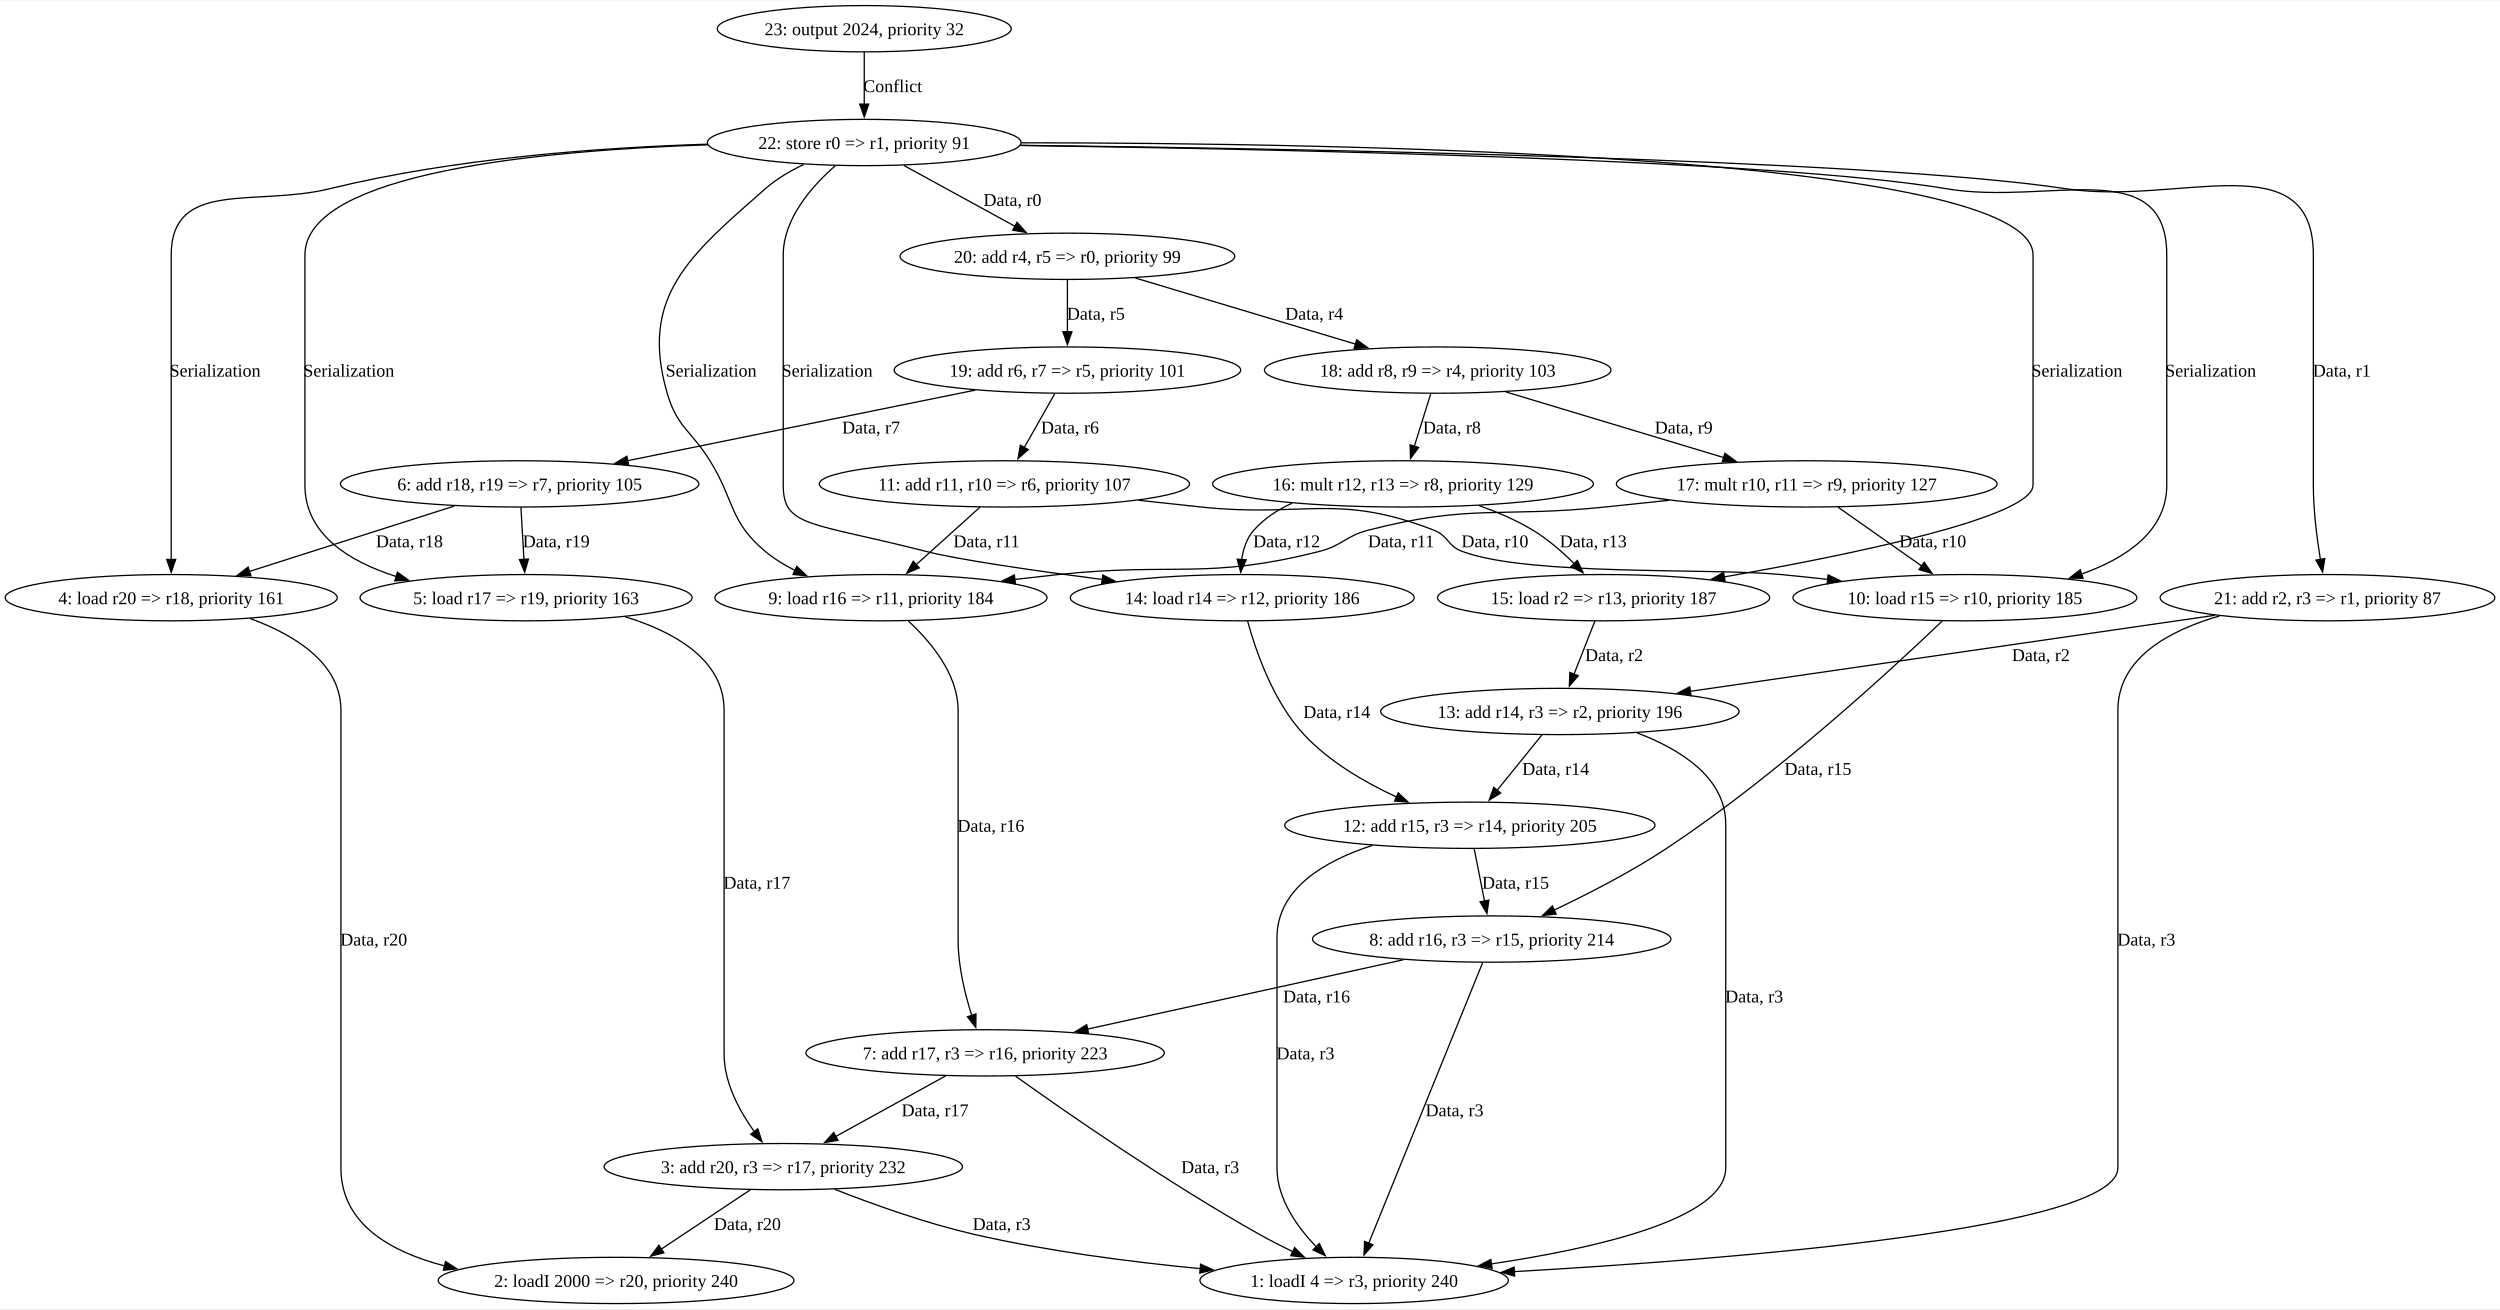
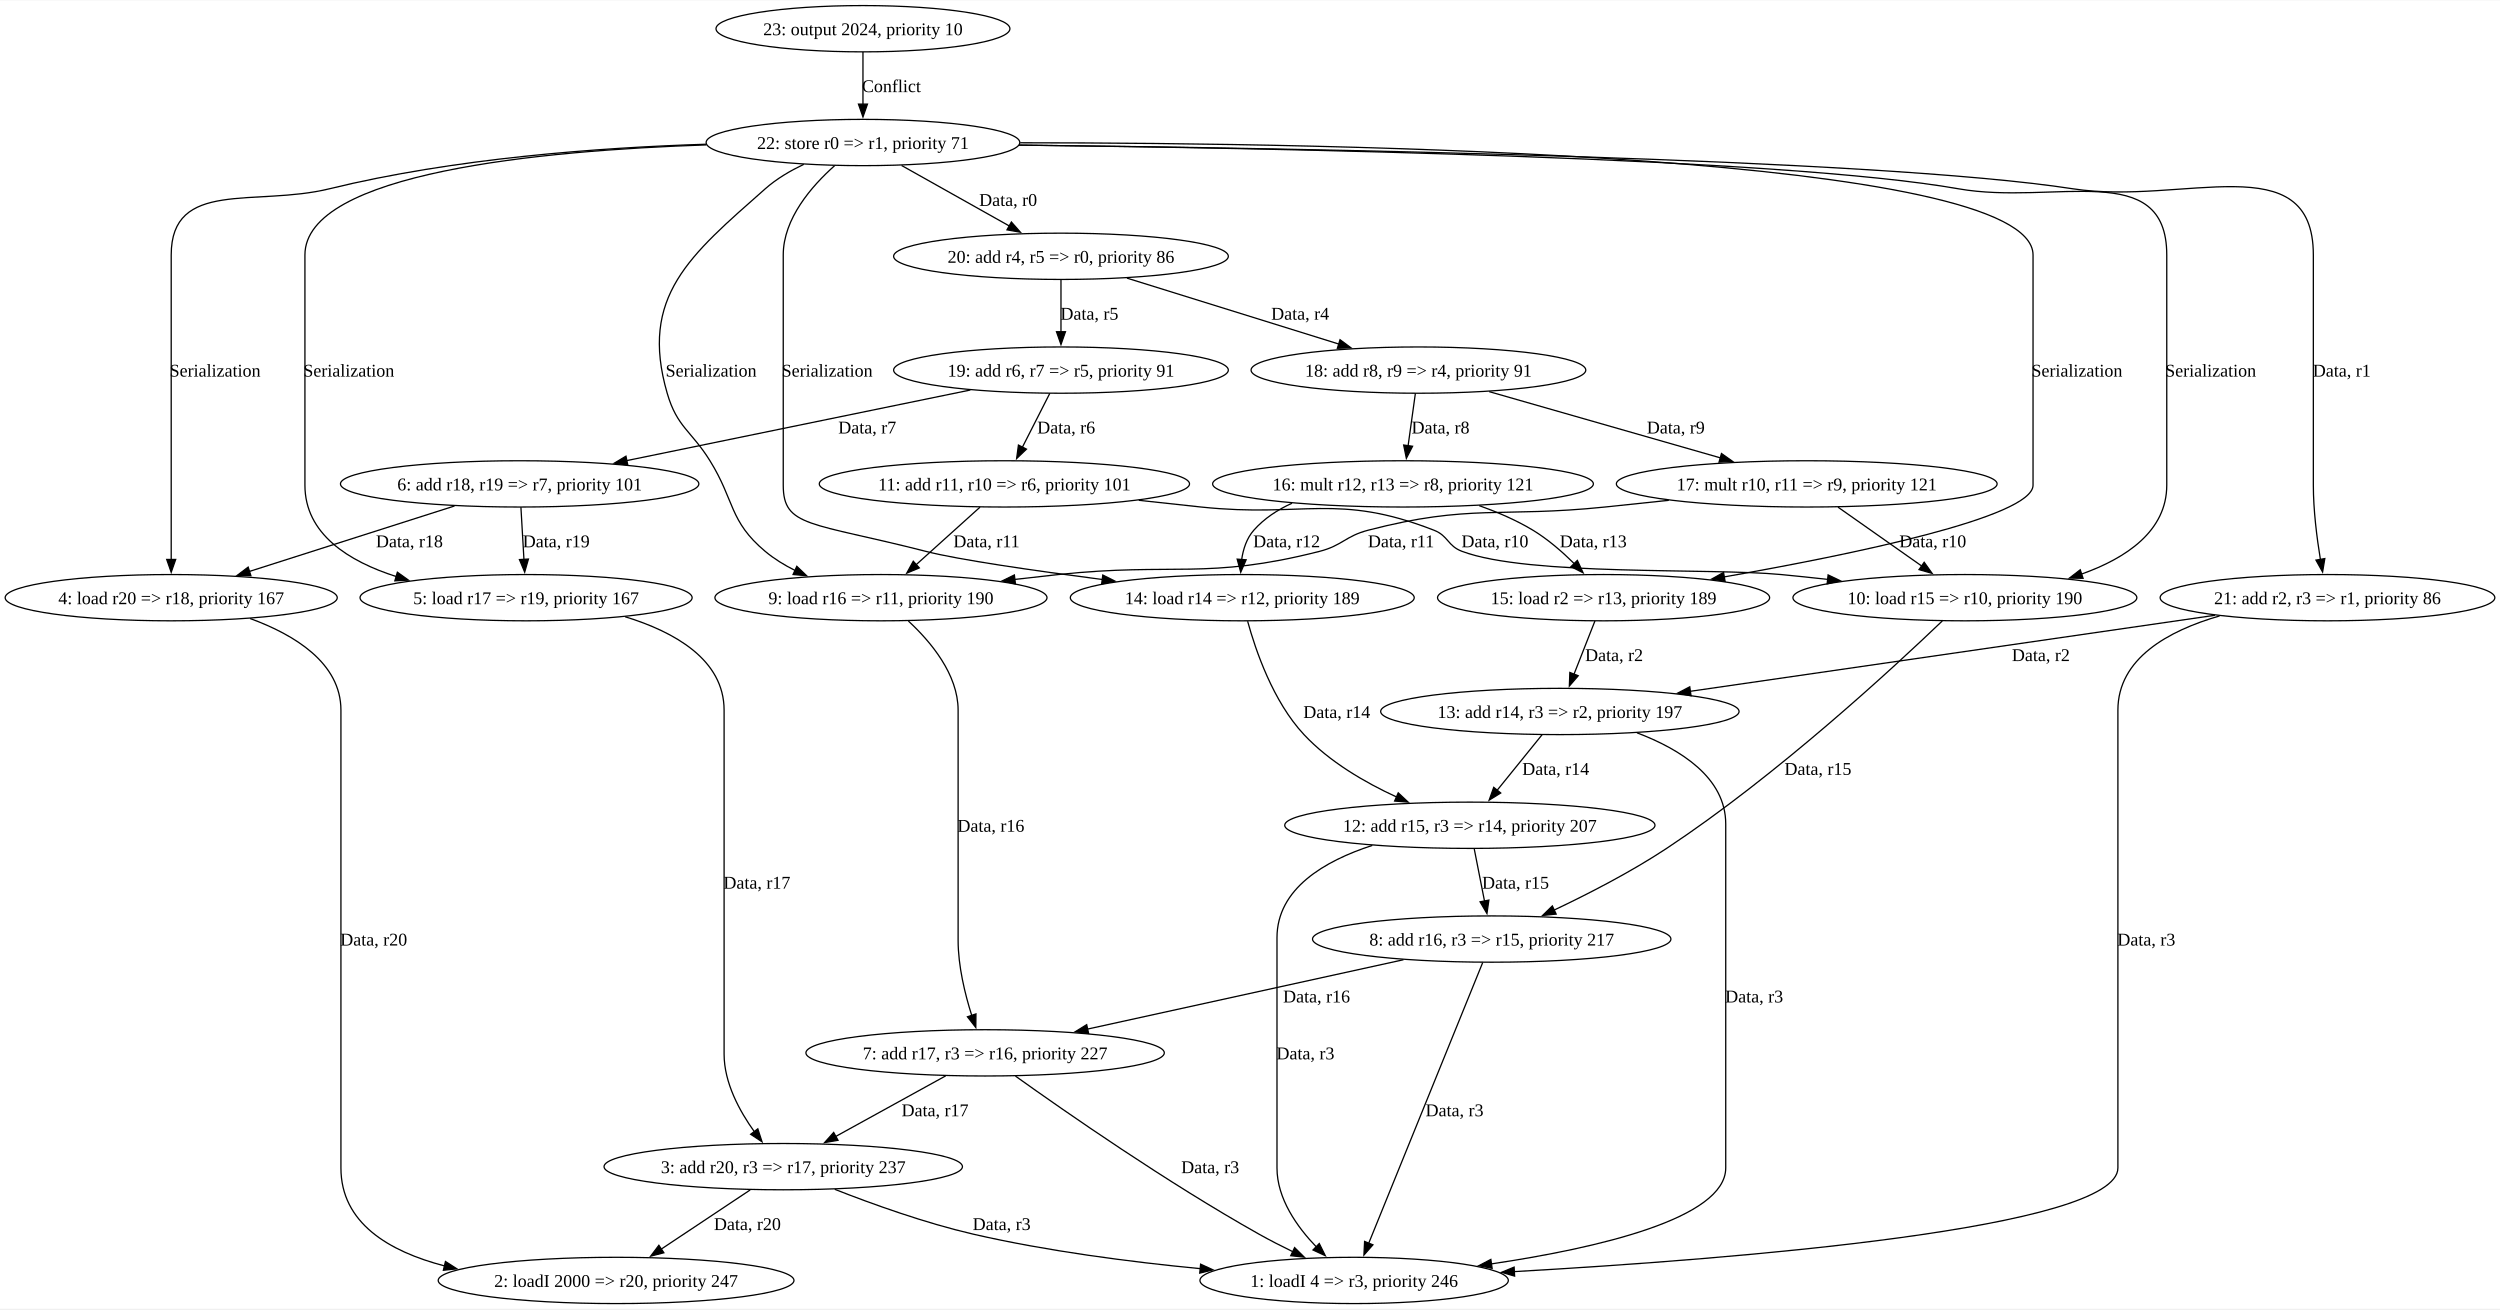
<svg xmlns="http://www.w3.org/2000/svg" width="1944pt" height="1018pt" viewBox="0.00 0.00 1944.32 1017.50">
  <g id="graph0" class="graph" transform="scale(1 1) rotate(0) translate(4 1013.5)">
    <polygon fill="white" stroke="none" points="-4,4 -4,-1013.5 1940.32,-1013.5 1940.32,4 -4,4" />
    <g id="node1" class="node">
      <ellipse fill="none" stroke="black" cx="1049.15" cy="-18" rx="119.93" ry="18" />
-       <text text-anchor="middle" x="1049.15" y="-12.95" font-family="Times New Roman,serif" font-size="14.00">1: loadI 4 =&gt; r3, priority 240</text>
+       <text text-anchor="middle" x="1049.15" y="-12.95" font-family="Times New Roman,serif" font-size="14.00">1: loadI 4 =&gt; r3, priority 246</text>
    </g>
    <g id="node2" class="node">
      <ellipse fill="none" stroke="black" cx="475.15" cy="-18" rx="138.36" ry="18" />
-       <text text-anchor="middle" x="475.15" y="-12.95" font-family="Times New Roman,serif" font-size="14.00">2: loadI 2000 =&gt; r20, priority 240</text>
+       <text text-anchor="middle" x="475.15" y="-12.95" font-family="Times New Roman,serif" font-size="14.00">2: loadI 2000 =&gt; r20, priority 247</text>
    </g>
    <g id="node3" class="node">
      <ellipse fill="none" stroke="black" cx="605.15" cy="-106.5" rx="139.38" ry="18" />
-       <text text-anchor="middle" x="605.15" y="-101.45" font-family="Times New Roman,serif" font-size="14.00">3: add r20, r3 =&gt; r17, priority 232</text>
+       <text text-anchor="middle" x="605.15" y="-101.45" font-family="Times New Roman,serif" font-size="14.00">3: add r20, r3 =&gt; r17, priority 237</text>
    </g>
    <g id="edge2" class="edge">
      <path fill="none" stroke="black" d="M645.21,-88.87C674.54,-77.35 715.57,-62.6 752.9,-54 810.26,-40.78 875.09,-32.4 929.44,-27.17" />
      <polygon fill="black" stroke="black" points="929.74,-30.66 939.37,-26.24 929.08,-23.69 929.74,-30.66" />
      <text text-anchor="middle" x="775.02" y="-57.2" font-family="Times New Roman,serif" font-size="14.00">Data, r3</text>
    </g>
    <g id="edge1" class="edge">
      <path fill="none" stroke="black" d="M579.46,-88.41C559.7,-75.26 532.17,-56.94 510.35,-42.42" />
      <polygon fill="black" stroke="black" points="512.3,-39.52 502.04,-36.89 508.42,-45.35 512.3,-39.52" />
      <text text-anchor="middle" x="577.29" y="-57.2" font-family="Times New Roman,serif" font-size="14.00">Data, r20</text>
    </g>
    <g id="node4" class="node">
      <ellipse fill="none" stroke="black" cx="129.15" cy="-549" rx="129.15" ry="18" />
-       <text text-anchor="middle" x="129.15" y="-543.95" font-family="Times New Roman,serif" font-size="14.00">4: load r20 =&gt; r18, priority 161</text>
+       <text text-anchor="middle" x="129.15" y="-543.95" font-family="Times New Roman,serif" font-size="14.00">4: load r20 =&gt; r18, priority 167</text>
    </g>
    <g id="edge3" class="edge">
      <path fill="none" stroke="black" d="M190.51,-532.8C224.98,-520.19 261.15,-498.21 261.15,-461.5 261.15,-461.5 261.15,-461.5 261.15,-105.5 261.15,-62.74 298.33,-40.6 341.69,-29.31" />
      <polygon fill="black" stroke="black" points="342.44,-32.74 351.36,-27.02 340.82,-25.92 342.44,-32.74" />
      <text text-anchor="middle" x="286.65" y="-278.45" font-family="Times New Roman,serif" font-size="14.00">Data, r20</text>
    </g>
    <g id="node5" class="node">
      <ellipse fill="none" stroke="black" cx="405.15" cy="-549" rx="129.15" ry="18" />
-       <text text-anchor="middle" x="405.15" y="-543.95" font-family="Times New Roman,serif" font-size="14.00">5: load r17 =&gt; r19, priority 163</text>
+       <text text-anchor="middle" x="405.15" y="-543.95" font-family="Times New Roman,serif" font-size="14.00">5: load r17 =&gt; r19, priority 167</text>
    </g>
    <g id="edge4" class="edge">
      <path fill="none" stroke="black" d="M482.15,-534.19C520.65,-522.38 559.15,-500.75 559.15,-461.5 559.15,-461.5 559.15,-461.5 559.15,-194 559.15,-171.82 571.08,-149.79 582.79,-133.51" />
      <polygon fill="black" stroke="black" points="585.37,-135.91 588.65,-125.84 579.8,-131.67 585.37,-135.91" />
      <text text-anchor="middle" x="584.65" y="-322.7" font-family="Times New Roman,serif" font-size="14.00">Data, r17</text>
    </g>
    <g id="node6" class="node">
      <ellipse fill="none" stroke="black" cx="400.15" cy="-637.5" rx="139.38" ry="18" />
-       <text text-anchor="middle" x="400.15" y="-632.45" font-family="Times New Roman,serif" font-size="14.00">6: add r18, r19 =&gt; r7, priority 105</text>
+       <text text-anchor="middle" x="400.15" y="-632.45" font-family="Times New Roman,serif" font-size="14.00">6: add r18, r19 =&gt; r7, priority 101</text>
    </g>
    <g id="edge5" class="edge">
      <path fill="none" stroke="black" d="M349.49,-620.33C304.29,-605.91 238.03,-584.75 189.97,-569.42" />
      <polygon fill="black" stroke="black" points="191.13,-566.11 180.54,-566.4 189,-572.78 191.13,-566.11" />
      <text text-anchor="middle" x="314.42" y="-588.2" font-family="Times New Roman,serif" font-size="14.00">Data, r18</text>
    </g>
    <g id="edge6" class="edge">
      <path fill="none" stroke="black" d="M401.13,-619.41C401.81,-607.76 402.72,-592.05 403.5,-578.52" />
      <polygon fill="black" stroke="black" points="406.97,-579.05 404.06,-568.86 399.98,-578.64 406.97,-579.05" />
      <text text-anchor="middle" x="428.59" y="-588.2" font-family="Times New Roman,serif" font-size="14.00">Data, r19</text>
    </g>
    <g id="node7" class="node">
      <ellipse fill="none" stroke="black" cx="762.15" cy="-195" rx="139.38" ry="18" />
-       <text text-anchor="middle" x="762.15" y="-189.95" font-family="Times New Roman,serif" font-size="14.00">7: add r17, r3 =&gt; r16, priority 223</text>
+       <text text-anchor="middle" x="762.15" y="-189.95" font-family="Times New Roman,serif" font-size="14.00">7: add r17, r3 =&gt; r16, priority 227</text>
    </g>
    <g id="edge8" class="edge">
      <path fill="none" stroke="black" d="M785.74,-176.92C824.32,-149.35 903.76,-94.08 975.15,-54 983.52,-49.3 992.63,-44.64 1001.5,-40.33" />
      <polygon fill="black" stroke="black" points="1002.85,-43.56 1010.38,-36.1 999.84,-37.24 1002.85,-43.56" />
      <text text-anchor="middle" x="937.19" y="-101.45" font-family="Times New Roman,serif" font-size="14.00">Data, r3</text>
    </g>
    <g id="edge7" class="edge">
      <path fill="none" stroke="black" d="M731.5,-177.12C707.05,-163.65 672.58,-144.66 645.82,-129.91" />
      <polygon fill="black" stroke="black" points="647.75,-126.98 637.31,-125.22 644.38,-133.11 647.75,-126.98" />
      <text text-anchor="middle" x="723.21" y="-145.7" font-family="Times New Roman,serif" font-size="14.00">Data, r17</text>
    </g>
    <g id="node8" class="node">
      <ellipse fill="none" stroke="black" cx="1156.15" cy="-283.5" rx="139.38" ry="18" />
-       <text text-anchor="middle" x="1156.15" y="-278.45" font-family="Times New Roman,serif" font-size="14.00">8: add r16, r3 =&gt; r15, priority 214</text>
+       <text text-anchor="middle" x="1156.15" y="-278.45" font-family="Times New Roman,serif" font-size="14.00">8: add r16, r3 =&gt; r15, priority 217</text>
    </g>
    <g id="edge10" class="edge">
      <path fill="none" stroke="black" d="M1149.13,-265.21C1131.03,-220.64 1082.65,-101.5 1060.5,-46.96" />
      <polygon fill="black" stroke="black" points="1063.77,-45.7 1056.76,-37.75 1057.28,-48.34 1063.77,-45.7" />
      <text text-anchor="middle" x="1127.24" y="-145.7" font-family="Times New Roman,serif" font-size="14.00">Data, r3</text>
    </g>
    <g id="edge9" class="edge">
      <path fill="none" stroke="black" d="M1087.52,-267.43C1018.94,-252.38 913.61,-229.25 841.48,-213.42" />
      <polygon fill="black" stroke="black" points="842.65,-210.09 832.13,-211.36 841.14,-216.93 842.65,-210.09" />
      <text text-anchor="middle" x="1019.94" y="-234.2" font-family="Times New Roman,serif" font-size="14.00">Data, r16</text>
    </g>
    <g id="node9" class="node">
      <ellipse fill="none" stroke="black" cx="681.15" cy="-549" rx="129.15" ry="18" />
-       <text text-anchor="middle" x="681.15" y="-543.95" font-family="Times New Roman,serif" font-size="14.00">9: load r16 =&gt; r11, priority 184</text>
+       <text text-anchor="middle" x="681.15" y="-543.95" font-family="Times New Roman,serif" font-size="14.00">9: load r16 =&gt; r11, priority 190</text>
    </g>
    <g id="edge11" class="edge">
      <path fill="none" stroke="black" d="M702.47,-530.84C719.71,-514.9 741.15,-489.46 741.15,-461.5 741.15,-461.5 741.15,-461.5 741.15,-282.5 741.15,-262.54 746.49,-240.69 751.79,-223.95" />
      <polygon fill="black" stroke="black" points="755.03,-225.29 754.9,-214.7 748.4,-223.06 755.03,-225.29" />
      <text text-anchor="middle" x="766.65" y="-366.95" font-family="Times New Roman,serif" font-size="14.00">Data, r16</text>
    </g>
    <g id="node10" class="node">
      <ellipse fill="none" stroke="black" cx="1524.15" cy="-549" rx="133.75" ry="18" />
-       <text text-anchor="middle" x="1524.15" y="-543.95" font-family="Times New Roman,serif" font-size="14.00">10: load r15 =&gt; r10, priority 185</text>
+       <text text-anchor="middle" x="1524.15" y="-543.95" font-family="Times New Roman,serif" font-size="14.00">10: load r15 =&gt; r10, priority 190</text>
    </g>
    <g id="edge12" class="edge">
      <path fill="none" stroke="black" d="M1506.6,-530.93C1469.29,-495.19 1378.41,-411.07 1292.15,-354 1264.42,-335.66 1231.24,-318.62 1204.59,-306" />
      <polygon fill="black" stroke="black" points="1206.27,-302.92 1195.72,-301.85 1203.3,-309.26 1206.27,-302.92" />
      <text text-anchor="middle" x="1409.86" y="-411.2" font-family="Times New Roman,serif" font-size="14.00">Data, r15</text>
    </g>
    <g id="node11" class="node">
      <ellipse fill="none" stroke="black" cx="777.15" cy="-637.5" rx="143.99" ry="18" />
-       <text text-anchor="middle" x="777.15" y="-632.45" font-family="Times New Roman,serif" font-size="14.00">11: add r11, r10 =&gt; r6, priority 107</text>
+       <text text-anchor="middle" x="777.15" y="-632.45" font-family="Times New Roman,serif" font-size="14.00">11: add r11, r10 =&gt; r6, priority 101</text>
    </g>
    <g id="edge13" class="edge">
      <path fill="none" stroke="black" d="M758.18,-619.41C743.98,-606.62 724.35,-588.93 708.46,-574.61" />
      <polygon fill="black" stroke="black" points="710.97,-572.16 701.2,-568.07 706.28,-577.36 710.97,-572.16" />
      <text text-anchor="middle" x="763.24" y="-588.2" font-family="Times New Roman,serif" font-size="14.00">Data, r11</text>
    </g>
    <g id="edge14" class="edge">
      <path fill="none" stroke="black" d="M881.65,-624.73C897.88,-622.94 914.46,-621.15 930.15,-619.5 1010.54,-611.04 1035.81,-630.83 1111.15,-601.5 1122.54,-597.07 1121.7,-589.28 1133.15,-585 1184.9,-565.64 1326.14,-572.26 1381.15,-567 1392.96,-565.87 1405.31,-564.57 1417.59,-563.21" />
      <polygon fill="black" stroke="black" points="1417.78,-566.71 1427.33,-562.12 1417,-559.76 1417.78,-566.71" />
      <text text-anchor="middle" x="1158.65" y="-588.2" font-family="Times New Roman,serif" font-size="14.00">Data, r10</text>
    </g>
    <g id="node12" class="node">
      <ellipse fill="none" stroke="black" cx="1139.15" cy="-372" rx="143.99" ry="18" />
-       <text text-anchor="middle" x="1139.15" y="-366.95" font-family="Times New Roman,serif" font-size="14.00">12: add r15, r3 =&gt; r14, priority 205</text>
+       <text text-anchor="middle" x="1139.15" y="-366.95" font-family="Times New Roman,serif" font-size="14.00">12: add r15, r3 =&gt; r14, priority 207</text>
    </g>
    <g id="edge16" class="edge">
      <path fill="none" stroke="black" d="M1063.27,-356.33C1026.06,-344.26 989.15,-322.68 989.15,-284.5 989.15,-284.5 989.15,-284.5 989.15,-105.5 989.15,-81.69 1004.69,-59.71 1019.95,-43.86" />
      <polygon fill="black" stroke="black" points="1022.04,-46.71 1026.74,-37.22 1017.15,-41.71 1022.04,-46.71" />
      <text text-anchor="middle" x="1011.27" y="-189.95" font-family="Times New Roman,serif" font-size="14.00">Data, r3</text>
    </g>
    <g id="edge15" class="edge">
      <path fill="none" stroke="black" d="M1142.5,-353.91C1144.8,-342.26 1147.88,-326.55 1150.54,-313.02" />
      <polygon fill="black" stroke="black" points="1153.95,-313.82 1152.44,-303.34 1147.08,-312.47 1153.95,-313.82" />
      <text text-anchor="middle" x="1174.67" y="-322.7" font-family="Times New Roman,serif" font-size="14.00">Data, r15</text>
    </g>
    <g id="node13" class="node">
      <ellipse fill="none" stroke="black" cx="1209.15" cy="-460.5" rx="139.38" ry="18" />
-       <text text-anchor="middle" x="1209.15" y="-455.45" font-family="Times New Roman,serif" font-size="14.00">13: add r14, r3 =&gt; r2, priority 196</text>
+       <text text-anchor="middle" x="1209.15" y="-455.45" font-family="Times New Roman,serif" font-size="14.00">13: add r14, r3 =&gt; r2, priority 197</text>
    </g>
    <g id="edge18" class="edge">
      <path fill="none" stroke="black" d="M1269.11,-443.91C1302.8,-431.14 1338.15,-409.13 1338.15,-373 1338.15,-373 1338.15,-373 1338.15,-105.5 1338.15,-66.07 1238.16,-43.1 1155.81,-30.86" />
      <polygon fill="black" stroke="black" points="1156.47,-27.42 1146.07,-29.46 1155.47,-34.35 1156.47,-27.42" />
      <text text-anchor="middle" x="1360.27" y="-234.2" font-family="Times New Roman,serif" font-size="14.00">Data, r3</text>
    </g>
    <g id="edge17" class="edge">
      <path fill="none" stroke="black" d="M1195.32,-442.41C1185.32,-430.05 1171.62,-413.13 1160.26,-399.08" />
      <polygon fill="black" stroke="black" points="1163.15,-397.1 1154.14,-391.53 1157.71,-401.5 1163.15,-397.1" />
      <text text-anchor="middle" x="1205.92" y="-411.2" font-family="Times New Roman,serif" font-size="14.00">Data, r14</text>
    </g>
    <g id="node14" class="node">
      <ellipse fill="none" stroke="black" cx="962.15" cy="-549" rx="133.75" ry="18" />
-       <text text-anchor="middle" x="962.15" y="-543.95" font-family="Times New Roman,serif" font-size="14.00">14: load r14 =&gt; r12, priority 186</text>
+       <text text-anchor="middle" x="962.15" y="-543.95" font-family="Times New Roman,serif" font-size="14.00">14: load r14 =&gt; r12, priority 189</text>
    </g>
    <g id="edge19" class="edge">
      <path fill="none" stroke="black" d="M966.3,-530.72C972.5,-508.08 986.1,-468.22 1010.15,-442.5 1029.91,-421.36 1057.58,-405.29 1082.23,-393.95" />
      <polygon fill="black" stroke="black" points="1083.45,-397.23 1091.19,-389.99 1080.63,-390.83 1083.45,-397.23" />
      <text text-anchor="middle" x="1035.65" y="-455.45" font-family="Times New Roman,serif" font-size="14.00">Data, r14</text>
    </g>
    <g id="node15" class="node">
      <ellipse fill="none" stroke="black" cx="1243.15" cy="-549" rx="129.15" ry="18" />
-       <text text-anchor="middle" x="1243.15" y="-543.95" font-family="Times New Roman,serif" font-size="14.00">15: load r2 =&gt; r13, priority 187</text>
+       <text text-anchor="middle" x="1243.15" y="-543.95" font-family="Times New Roman,serif" font-size="14.00">15: load r2 =&gt; r13, priority 189</text>
    </g>
    <g id="edge20" class="edge">
      <path fill="none" stroke="black" d="M1236.43,-530.91C1231.76,-519.02 1225.42,-502.91 1220.03,-489.2" />
      <polygon fill="black" stroke="black" points="1223.44,-488.29 1216.52,-480.26 1216.92,-490.85 1223.44,-488.29" />
      <text text-anchor="middle" x="1251.32" y="-499.7" font-family="Times New Roman,serif" font-size="14.00">Data, r2</text>
    </g>
    <g id="node16" class="node">
      <ellipse fill="none" stroke="black" cx="1087.15" cy="-637.5" rx="148.08" ry="18" />
-       <text text-anchor="middle" x="1087.15" y="-632.45" font-family="Times New Roman,serif" font-size="14.00">16: mult r12, r13 =&gt; r8, priority 129</text>
+       <text text-anchor="middle" x="1087.15" y="-632.45" font-family="Times New Roman,serif" font-size="14.00">16: mult r12, r13 =&gt; r8, priority 121</text>
    </g>
    <g id="edge21" class="edge">
      <path fill="none" stroke="black" d="M1000.84,-622.46C989.62,-617.42 979.24,-610.63 971.15,-601.5 965.58,-595.22 962.86,-586.76 961.66,-578.52" />
      <polygon fill="black" stroke="black" points="965.16,-578.48 960.94,-568.76 958.18,-578.99 965.16,-578.48" />
      <text text-anchor="middle" x="996.65" y="-588.2" font-family="Times New Roman,serif" font-size="14.00">Data, r12</text>
    </g>
    <g id="edge22" class="edge">
      <path fill="none" stroke="black" d="M1146.43,-620.59C1160.62,-615.55 1175.36,-609.22 1188.15,-601.5 1199.81,-594.46 1211.08,-584.63 1220.35,-575.44" />
      <polygon fill="black" stroke="black" points="1222.76,-577.98 1227.21,-568.37 1217.74,-573.11 1222.76,-577.98" />
      <text text-anchor="middle" x="1235.11" y="-588.2" font-family="Times New Roman,serif" font-size="14.00">Data, r13</text>
    </g>
    <g id="node17" class="node">
      <ellipse fill="none" stroke="black" cx="1401.15" cy="-637.5" rx="148.08" ry="18" />
-       <text text-anchor="middle" x="1401.15" y="-632.45" font-family="Times New Roman,serif" font-size="14.00">17: mult r10, r11 =&gt; r9, priority 127</text>
+       <text text-anchor="middle" x="1401.15" y="-632.45" font-family="Times New Roman,serif" font-size="14.00">17: mult r10, r11 =&gt; r9, priority 121</text>
    </g>
    <g id="edge24" class="edge">
      <path fill="none" stroke="black" d="M1293.91,-624.74C1277.25,-622.95 1260.24,-621.16 1244.15,-619.5 1162.41,-611.08 1139.69,-622.11 1060.15,-601.5 1042.32,-596.88 1039.99,-589.54 1022.15,-585 934.36,-562.68 909.22,-576.54 819.15,-567 808.16,-565.84 796.7,-564.55 785.28,-563.21" />
      <polygon fill="black" stroke="black" points="785.73,-559.74 775.39,-562.04 784.91,-566.69 785.73,-559.74" />
      <text text-anchor="middle" x="1085.65" y="-588.2" font-family="Times New Roman,serif" font-size="14.00">Data, r11</text>
    </g>
    <g id="edge23" class="edge">
      <path fill="none" stroke="black" d="M1425.45,-619.41C1444.06,-606.32 1469.96,-588.11 1490.56,-573.62" />
      <polygon fill="black" stroke="black" points="1492.49,-576.54 1498.66,-567.92 1488.46,-570.81 1492.49,-576.54" />
      <text text-anchor="middle" x="1499.16" y="-588.2" font-family="Times New Roman,serif" font-size="14.00">Data, r10</text>
    </g>
    <g id="node18" class="node">
-       <ellipse fill="none" stroke="black" cx="1114.15" cy="-726" rx="134.78" ry="18" />
-       <text text-anchor="middle" x="1114.15" y="-720.95" font-family="Times New Roman,serif" font-size="14.00">18: add r8, r9 =&gt; r4, priority 103</text>
+       <ellipse fill="none" stroke="black" cx="1099.15" cy="-726" rx="130.17" ry="18" />
+       <text text-anchor="middle" x="1099.15" y="-720.95" font-family="Times New Roman,serif" font-size="14.00">18: add r8, r9 =&gt; r4, priority 91</text>
    </g>
    <g id="edge25" class="edge">
-       <path fill="none" stroke="black" d="M1108.81,-707.91C1105.14,-696.14 1100.17,-680.23 1095.92,-666.61" />
-       <polygon fill="black" stroke="black" points="1099.33,-665.8 1093.01,-657.29 1092.65,-667.88 1099.33,-665.8" />
-       <text text-anchor="middle" x="1125.19" y="-676.7" font-family="Times New Roman,serif" font-size="14.00">Data, r8</text>
+       <path fill="none" stroke="black" d="M1096.78,-707.91C1095.16,-696.26 1092.98,-680.55 1091.1,-667.02" />
+       <polygon fill="black" stroke="black" points="1094.6,-666.77 1089.76,-657.35 1087.67,-667.74 1094.6,-666.77" />
+       <text text-anchor="middle" x="1116.35" y="-676.7" font-family="Times New Roman,serif" font-size="14.00">Data, r8</text>
    </g>
    <g id="edge26" class="edge">
-       <path fill="none" stroke="black" d="M1167.12,-709.03C1214.95,-694.62 1285.47,-673.36 1336.59,-657.96" />
-       <polygon fill="black" stroke="black" points="1337.49,-661.34 1346.06,-655.1 1335.47,-654.64 1337.49,-661.34" />
-       <text text-anchor="middle" x="1305.48" y="-676.7" font-family="Times New Roman,serif" font-size="14.00">Data, r9</text>
+       <path fill="none" stroke="black" d="M1154.19,-709.24C1204.8,-694.74 1279.98,-673.21 1334.08,-657.71" />
+       <polygon fill="black" stroke="black" points="1334.84,-661.13 1343.49,-655.01 1332.92,-654.4 1334.84,-661.13" />
+       <text text-anchor="middle" x="1299.32" y="-676.7" font-family="Times New Roman,serif" font-size="14.00">Data, r9</text>
    </g>
    <g id="node19" class="node">
-       <ellipse fill="none" stroke="black" cx="826.15" cy="-726" rx="134.78" ry="18" />
-       <text text-anchor="middle" x="826.15" y="-720.95" font-family="Times New Roman,serif" font-size="14.00">19: add r6, r7 =&gt; r5, priority 101</text>
+       <ellipse fill="none" stroke="black" cx="821.15" cy="-726" rx="130.17" ry="18" />
+       <text text-anchor="middle" x="821.15" y="-720.95" font-family="Times New Roman,serif" font-size="14.00">19: add r6, r7 =&gt; r5, priority 91</text>
    </g>
    <g id="edge28" class="edge">
-       <path fill="none" stroke="black" d="M754.36,-710.42C679.63,-695.25 562.68,-671.5 483.81,-655.49" />
-       <polygon fill="black" stroke="black" points="484.92,-652.14 474.42,-653.58 483.52,-659 484.92,-652.14" />
-       <text text-anchor="middle" x="673.43" y="-676.7" font-family="Times New Roman,serif" font-size="14.00">Data, r7</text>
+       <path fill="none" stroke="black" d="M750.68,-710.52C677.06,-695.39 561.6,-671.67 483.5,-655.63" />
+       <polygon fill="black" stroke="black" points="484.24,-652.2 473.74,-653.62 482.83,-659.06 484.24,-652.2" />
+       <text text-anchor="middle" x="670.48" y="-676.7" font-family="Times New Roman,serif" font-size="14.00">Data, r7</text>
    </g>
    <g id="edge27" class="edge">
-       <path fill="none" stroke="black" d="M816.47,-707.91C809.66,-695.9 800.42,-679.59 792.61,-665.8" />
-       <polygon fill="black" stroke="black" points="795.69,-664.14 787.72,-657.17 789.6,-667.59 795.69,-664.14" />
-       <text text-anchor="middle" x="828.16" y="-676.7" font-family="Times New Roman,serif" font-size="14.00">Data, r6</text>
+       <path fill="none" stroke="black" d="M812.45,-707.91C806.35,-695.9 798.05,-679.59 791.03,-665.8" />
+       <polygon fill="black" stroke="black" points="794.31,-664.53 786.66,-657.2 788.07,-667.7 794.31,-664.53" />
+       <text text-anchor="middle" x="825.21" y="-676.7" font-family="Times New Roman,serif" font-size="14.00">Data, r6</text>
    </g>
    <g id="node20" class="node">
-       <ellipse fill="none" stroke="black" cx="826.15" cy="-814.5" rx="130.17" ry="18" />
-       <text text-anchor="middle" x="826.15" y="-809.45" font-family="Times New Roman,serif" font-size="14.00">20: add r4, r5 =&gt; r0, priority 99</text>
+       <ellipse fill="none" stroke="black" cx="821.15" cy="-814.5" rx="130.17" ry="18" />
+       <text text-anchor="middle" x="821.15" y="-809.45" font-family="Times New Roman,serif" font-size="14.00">20: add r4, r5 =&gt; r0, priority 86</text>
    </g>
    <g id="edge29" class="edge">
-       <path fill="none" stroke="black" d="M878.97,-797.63C927.23,-783.14 998.7,-761.67 1050.18,-746.21" />
-       <polygon fill="black" stroke="black" points="1051.15,-749.58 1059.72,-743.35 1049.14,-742.87 1051.15,-749.58" />
-       <text text-anchor="middle" x="1018.07" y="-765.2" font-family="Times New Roman,serif" font-size="14.00">Data, r4</text>
+       <path fill="none" stroke="black" d="M872.46,-797.53C918.99,-783.06 987.67,-761.69 1037.23,-746.26" />
+       <polygon fill="black" stroke="black" points="1038.18,-749.64 1046.69,-743.32 1036.1,-742.95 1038.18,-749.64" />
+       <text text-anchor="middle" x="1007.17" y="-765.2" font-family="Times New Roman,serif" font-size="14.00">Data, r4</text>
    </g>
    <g id="edge30" class="edge">
-       <path fill="none" stroke="black" d="M826.15,-796.41C826.15,-784.76 826.15,-769.05 826.15,-755.52" />
-       <polygon fill="black" stroke="black" points="829.65,-755.86 826.15,-745.86 822.65,-755.86 829.65,-755.86" />
-       <text text-anchor="middle" x="848.27" y="-765.2" font-family="Times New Roman,serif" font-size="14.00">Data, r5</text>
+       <path fill="none" stroke="black" d="M821.15,-796.41C821.15,-784.76 821.15,-769.05 821.15,-755.52" />
+       <polygon fill="black" stroke="black" points="824.65,-755.86 821.15,-745.86 817.65,-755.86 824.65,-755.86" />
+       <text text-anchor="middle" x="843.27" y="-765.2" font-family="Times New Roman,serif" font-size="14.00">Data, r5</text>
    </g>
    <g id="node21" class="node">
      <ellipse fill="none" stroke="black" cx="1806.15" cy="-549" rx="130.17" ry="18" />
-       <text text-anchor="middle" x="1806.15" y="-543.95" font-family="Times New Roman,serif" font-size="14.00">21: add r2, r3 =&gt; r1, priority 87</text>
+       <text text-anchor="middle" x="1806.15" y="-543.95" font-family="Times New Roman,serif" font-size="14.00">21: add r2, r3 =&gt; r1, priority 86</text>
    </g>
    <g id="edge32" class="edge">
      <path fill="none" stroke="black" d="M1722.26,-534.83C1682.32,-523.28 1643.15,-501.71 1643.15,-461.5 1643.15,-461.5 1643.15,-461.5 1643.15,-105.5 1643.15,-58.46 1347.73,-34.75 1173.56,-24.86" />
      <polygon fill="black" stroke="black" points="1173.96,-21.37 1163.78,-24.31 1173.57,-28.36 1173.96,-21.37" />
      <text text-anchor="middle" x="1665.27" y="-278.45" font-family="Times New Roman,serif" font-size="14.00">Data, r3</text>
    </g>
    <g id="edge31" class="edge">
      <path fill="none" stroke="black" d="M1718.7,-535.33C1610.09,-519.59 1425.17,-492.8 1310.49,-476.18" />
      <polygon fill="black" stroke="black" points="1311.17,-472.75 1300.77,-474.78 1310.17,-479.67 1311.17,-472.75" />
      <text text-anchor="middle" x="1583.24" y="-499.7" font-family="Times New Roman,serif" font-size="14.00">Data, r2</text>
    </g>
    <g id="node22" class="node">
-       <ellipse fill="none" stroke="black" cx="668.15" cy="-903" rx="121.98" ry="18" />
-       <text text-anchor="middle" x="668.15" y="-897.95" font-family="Times New Roman,serif" font-size="14.00">22: store r0 =&gt; r1, priority 91</text>
+       <ellipse fill="none" stroke="black" cx="667.15" cy="-903" rx="121.98" ry="18" />
+       <text text-anchor="middle" x="667.15" y="-897.95" font-family="Times New Roman,serif" font-size="14.00">22: store r0 =&gt; r1, priority 71</text>
    </g>
    <g id="edge35" class="edge">
-       <path fill="none" stroke="black" d="M546.39,-901.71C462.59,-899.11 349.29,-890.8 252.15,-867 194.58,-852.9 129.15,-874.77 129.15,-815.5 129.15,-815.5 129.15,-815.5 129.15,-636.5 129.15,-617.17 129.15,-595.4 129.15,-578.54" />
+       <path fill="none" stroke="black" d="M545.23,-901.67C461.67,-899.03 348.88,-890.71 252.15,-867 194.58,-852.89 129.15,-874.77 129.15,-815.5 129.15,-815.5 129.15,-815.5 129.15,-636.5 129.15,-617.17 129.15,-595.4 129.15,-578.54" />
      <polygon fill="black" stroke="black" points="132.65,-578.75 129.15,-568.75 125.65,-578.75 132.65,-578.75" />
      <text text-anchor="middle" x="163.27" y="-720.95" font-family="Times New Roman,serif" font-size="14.00">Serialization</text>
    </g>
    <g id="edge36" class="edge">
-       <path fill="none" stroke="black" d="M546.4,-901.2C417.71,-896.96 233.15,-879.7 233.15,-815.5 233.15,-815.5 233.15,-815.5 233.15,-636.5 233.15,-598.62 266.86,-577.32 304.44,-565.35" />
+       <path fill="none" stroke="black" d="M545.39,-901.14C417.01,-896.84 233.15,-879.51 233.15,-815.5 233.15,-815.5 233.15,-815.5 233.15,-636.5 233.15,-598.62 266.86,-577.32 304.44,-565.35" />
      <polygon fill="black" stroke="black" points="305.05,-568.82 313.66,-562.64 303.08,-562.1 305.05,-568.82" />
      <text text-anchor="middle" x="267.27" y="-720.95" font-family="Times New Roman,serif" font-size="14.00">Serialization</text>
    </g>
    <g id="edge37" class="edge">
-       <path fill="none" stroke="black" d="M621.11,-885.93C610.53,-880.93 599.86,-874.66 591.15,-867 532.29,-815.25 493.07,-783.27 514.9,-708 522.59,-681.47 533.57,-678.96 548.15,-655.5 567.52,-624.33 563,-608.56 591.15,-585 598.09,-579.19 606.11,-574.27 614.45,-570.12" />
+       <path fill="none" stroke="black" d="M621.12,-886.03C610.54,-881 599.85,-874.7 591.15,-867 532.42,-815.1 493.07,-783.27 514.9,-708 522.59,-681.47 533.57,-678.96 548.15,-655.5 567.52,-624.33 563,-608.56 591.15,-585 598.09,-579.19 606.11,-574.27 614.45,-570.12" />
      <polygon fill="black" stroke="black" points="615.69,-573.4 623.35,-566.07 612.79,-567.03 615.69,-573.4" />
      <text text-anchor="middle" x="549.02" y="-720.95" font-family="Times New Roman,serif" font-size="14.00">Serialization</text>
    </g>
    <g id="edge38" class="edge">
-       <path fill="none" stroke="black" d="M789.28,-900.7C988.15,-897.94 1375.25,-889.74 1510.15,-867 1588.41,-853.8 1681.15,-894.87 1681.15,-815.5 1681.15,-815.5 1681.15,-815.5 1681.15,-636.5 1681.15,-600.82 1649.66,-579.75 1614.89,-567.36" />
+       <path fill="none" stroke="black" d="M788.55,-900.99C989.48,-898.66 1382.55,-891.07 1519.15,-867 1593.55,-853.89 1681.15,-891.05 1681.15,-815.5 1681.15,-815.5 1681.15,-815.5 1681.15,-636.5 1681.15,-600.82 1649.66,-579.75 1614.89,-567.36" />
      <polygon fill="black" stroke="black" points="1616.06,-564.06 1605.46,-564.26 1613.87,-570.71 1616.06,-564.06" />
      <text text-anchor="middle" x="1715.27" y="-720.95" font-family="Times New Roman,serif" font-size="14.00">Serialization</text>
    </g>
    <g id="edge39" class="edge">
-       <path fill="none" stroke="black" d="M645.76,-885.06C627.65,-869.27 605.15,-843.92 605.15,-815.5 605.15,-815.5 605.15,-815.5 605.15,-636.5 605.15,-603.63 626.37,-607.93 716.15,-585 741.95,-578.41 800.08,-570.04 853.36,-563.13" />
+       <path fill="none" stroke="black" d="M645.11,-884.99C627.29,-869.14 605.15,-843.77 605.15,-815.5 605.15,-815.5 605.15,-815.5 605.15,-636.5 605.15,-603.63 626.37,-607.93 716.15,-585 741.95,-578.41 800.08,-570.04 853.36,-563.13" />
      <polygon fill="black" stroke="black" points="853.67,-566.62 863.14,-561.87 852.78,-559.68 853.67,-566.62" />
      <text text-anchor="middle" x="639.27" y="-720.95" font-family="Times New Roman,serif" font-size="14.00">Serialization</text>
    </g>
    <g id="edge40" class="edge">
-       <path fill="none" stroke="black" d="M790.27,-902.78C1038.17,-902.72 1577.15,-893.62 1577.15,-815.5 1577.15,-815.5 1577.15,-815.5 1577.15,-636.5 1577.15,-611.55 1435.73,-582.45 1336.93,-565.16" />
+       <path fill="none" stroke="black" d="M789.4,-902.79C1037.58,-902.76 1577.15,-893.71 1577.15,-815.5 1577.15,-815.5 1577.15,-815.5 1577.15,-636.5 1577.15,-611.55 1435.73,-582.45 1336.93,-565.16" />
      <polygon fill="black" stroke="black" points="1337.65,-561.73 1327.2,-563.47 1336.45,-568.63 1337.65,-561.73" />
      <text text-anchor="middle" x="1611.27" y="-720.95" font-family="Times New Roman,serif" font-size="14.00">Serialization</text>
    </g>
    <g id="edge33" class="edge">
-       <path fill="none" stroke="black" d="M698.99,-885.12C723.67,-871.6 758.5,-852.53 785.47,-837.77" />
-       <polygon fill="black" stroke="black" points="786.97,-840.94 794.06,-833.07 783.61,-834.8 786.97,-840.94" />
-       <text text-anchor="middle" x="783.42" y="-853.7" font-family="Times New Roman,serif" font-size="14.00">Data, r0</text>
+       <path fill="none" stroke="black" d="M697.2,-885.12C721.08,-871.7 754.7,-852.82 780.9,-838.11" />
+       <polygon fill="black" stroke="black" points="782.58,-841.18 789.58,-833.23 779.15,-835.08 782.58,-841.18" />
+       <text text-anchor="middle" x="780.06" y="-853.7" font-family="Times New Roman,serif" font-size="14.00">Data, r0</text>
    </g>
    <g id="edge34" class="edge">
-       <path fill="none" stroke="black" d="M789.55,-900.84C1005.94,-898.21 1449.95,-890.11 1603.15,-867 1690.51,-853.82 1795.15,-903.85 1795.15,-815.5 1795.15,-815.5 1795.15,-815.5 1795.15,-636.5 1795.15,-617.13 1797.89,-595.52 1800.64,-578.74" />
+       <path fill="none" stroke="black" d="M788.49,-900.98C1005.98,-898.56 1453.84,-890.79 1608.15,-867 1693.35,-853.87 1795.15,-901.71 1795.15,-815.5 1795.15,-815.5 1795.15,-815.5 1795.15,-636.5 1795.15,-617.13 1797.89,-595.52 1800.64,-578.74" />
      <polygon fill="black" stroke="black" points="1804.08,-579.42 1802.35,-568.97 1797.18,-578.22 1804.08,-579.42" />
      <text text-anchor="middle" x="1817.27" y="-720.95" font-family="Times New Roman,serif" font-size="14.00">Data, r1</text>
    </g>
    <g id="node23" class="node">
-       <ellipse fill="none" stroke="black" cx="668.15" cy="-991.5" rx="114.3" ry="18" />
-       <text text-anchor="middle" x="668.15" y="-986.45" font-family="Times New Roman,serif" font-size="14.00">23: output 2024, priority 32</text>
+       <ellipse fill="none" stroke="black" cx="667.15" cy="-991.5" rx="114.3" ry="18" />
+       <text text-anchor="middle" x="667.15" y="-986.45" font-family="Times New Roman,serif" font-size="14.00">23: output 2024, priority 10</text>
    </g>
    <g id="edge41" class="edge">
-       <path fill="none" stroke="black" d="M668.15,-973.41C668.15,-961.76 668.15,-946.05 668.15,-932.52" />
-       <polygon fill="black" stroke="black" points="671.65,-932.86 668.15,-922.86 664.65,-932.86 671.65,-932.86" />
-       <text text-anchor="middle" x="690.27" y="-942.2" font-family="Times New Roman,serif" font-size="14.00">Conflict</text>
+       <path fill="none" stroke="black" d="M667.15,-973.41C667.15,-961.76 667.15,-946.05 667.15,-932.52" />
+       <polygon fill="black" stroke="black" points="670.65,-932.86 667.15,-922.86 663.65,-932.86 670.65,-932.86" />
+       <text text-anchor="middle" x="689.27" y="-942.2" font-family="Times New Roman,serif" font-size="14.00">Conflict</text>
    </g>
  </g>
</svg>
